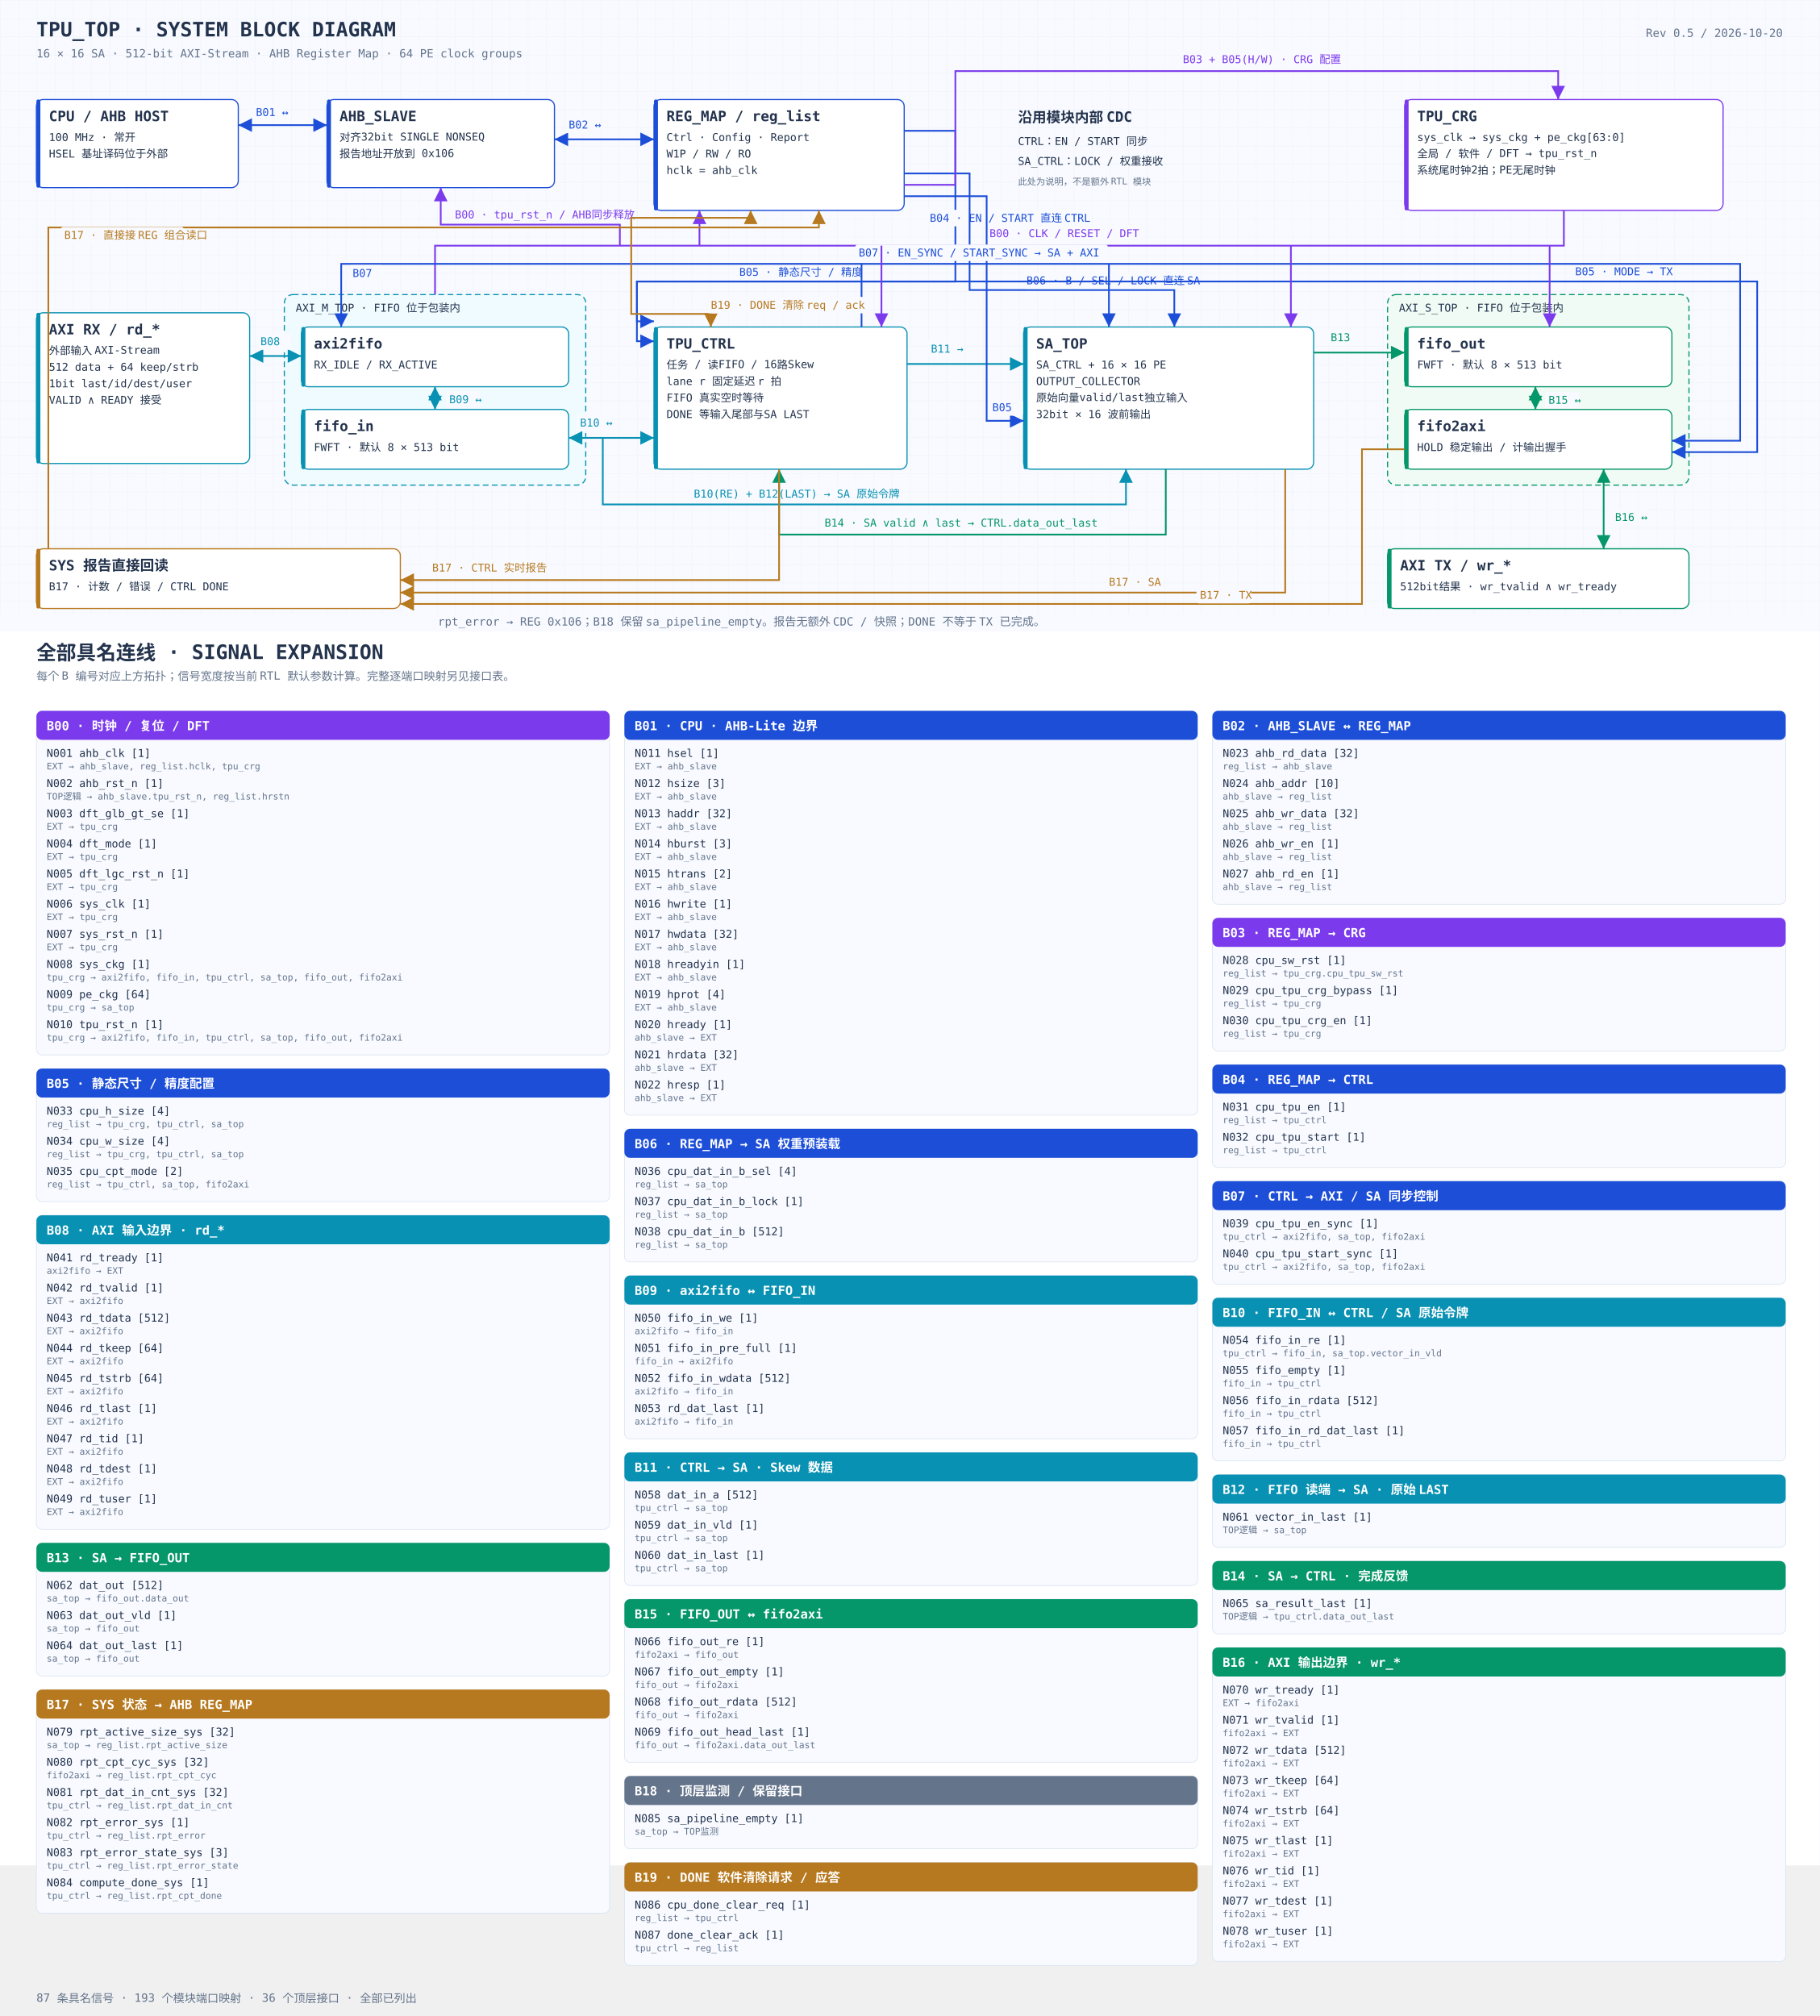
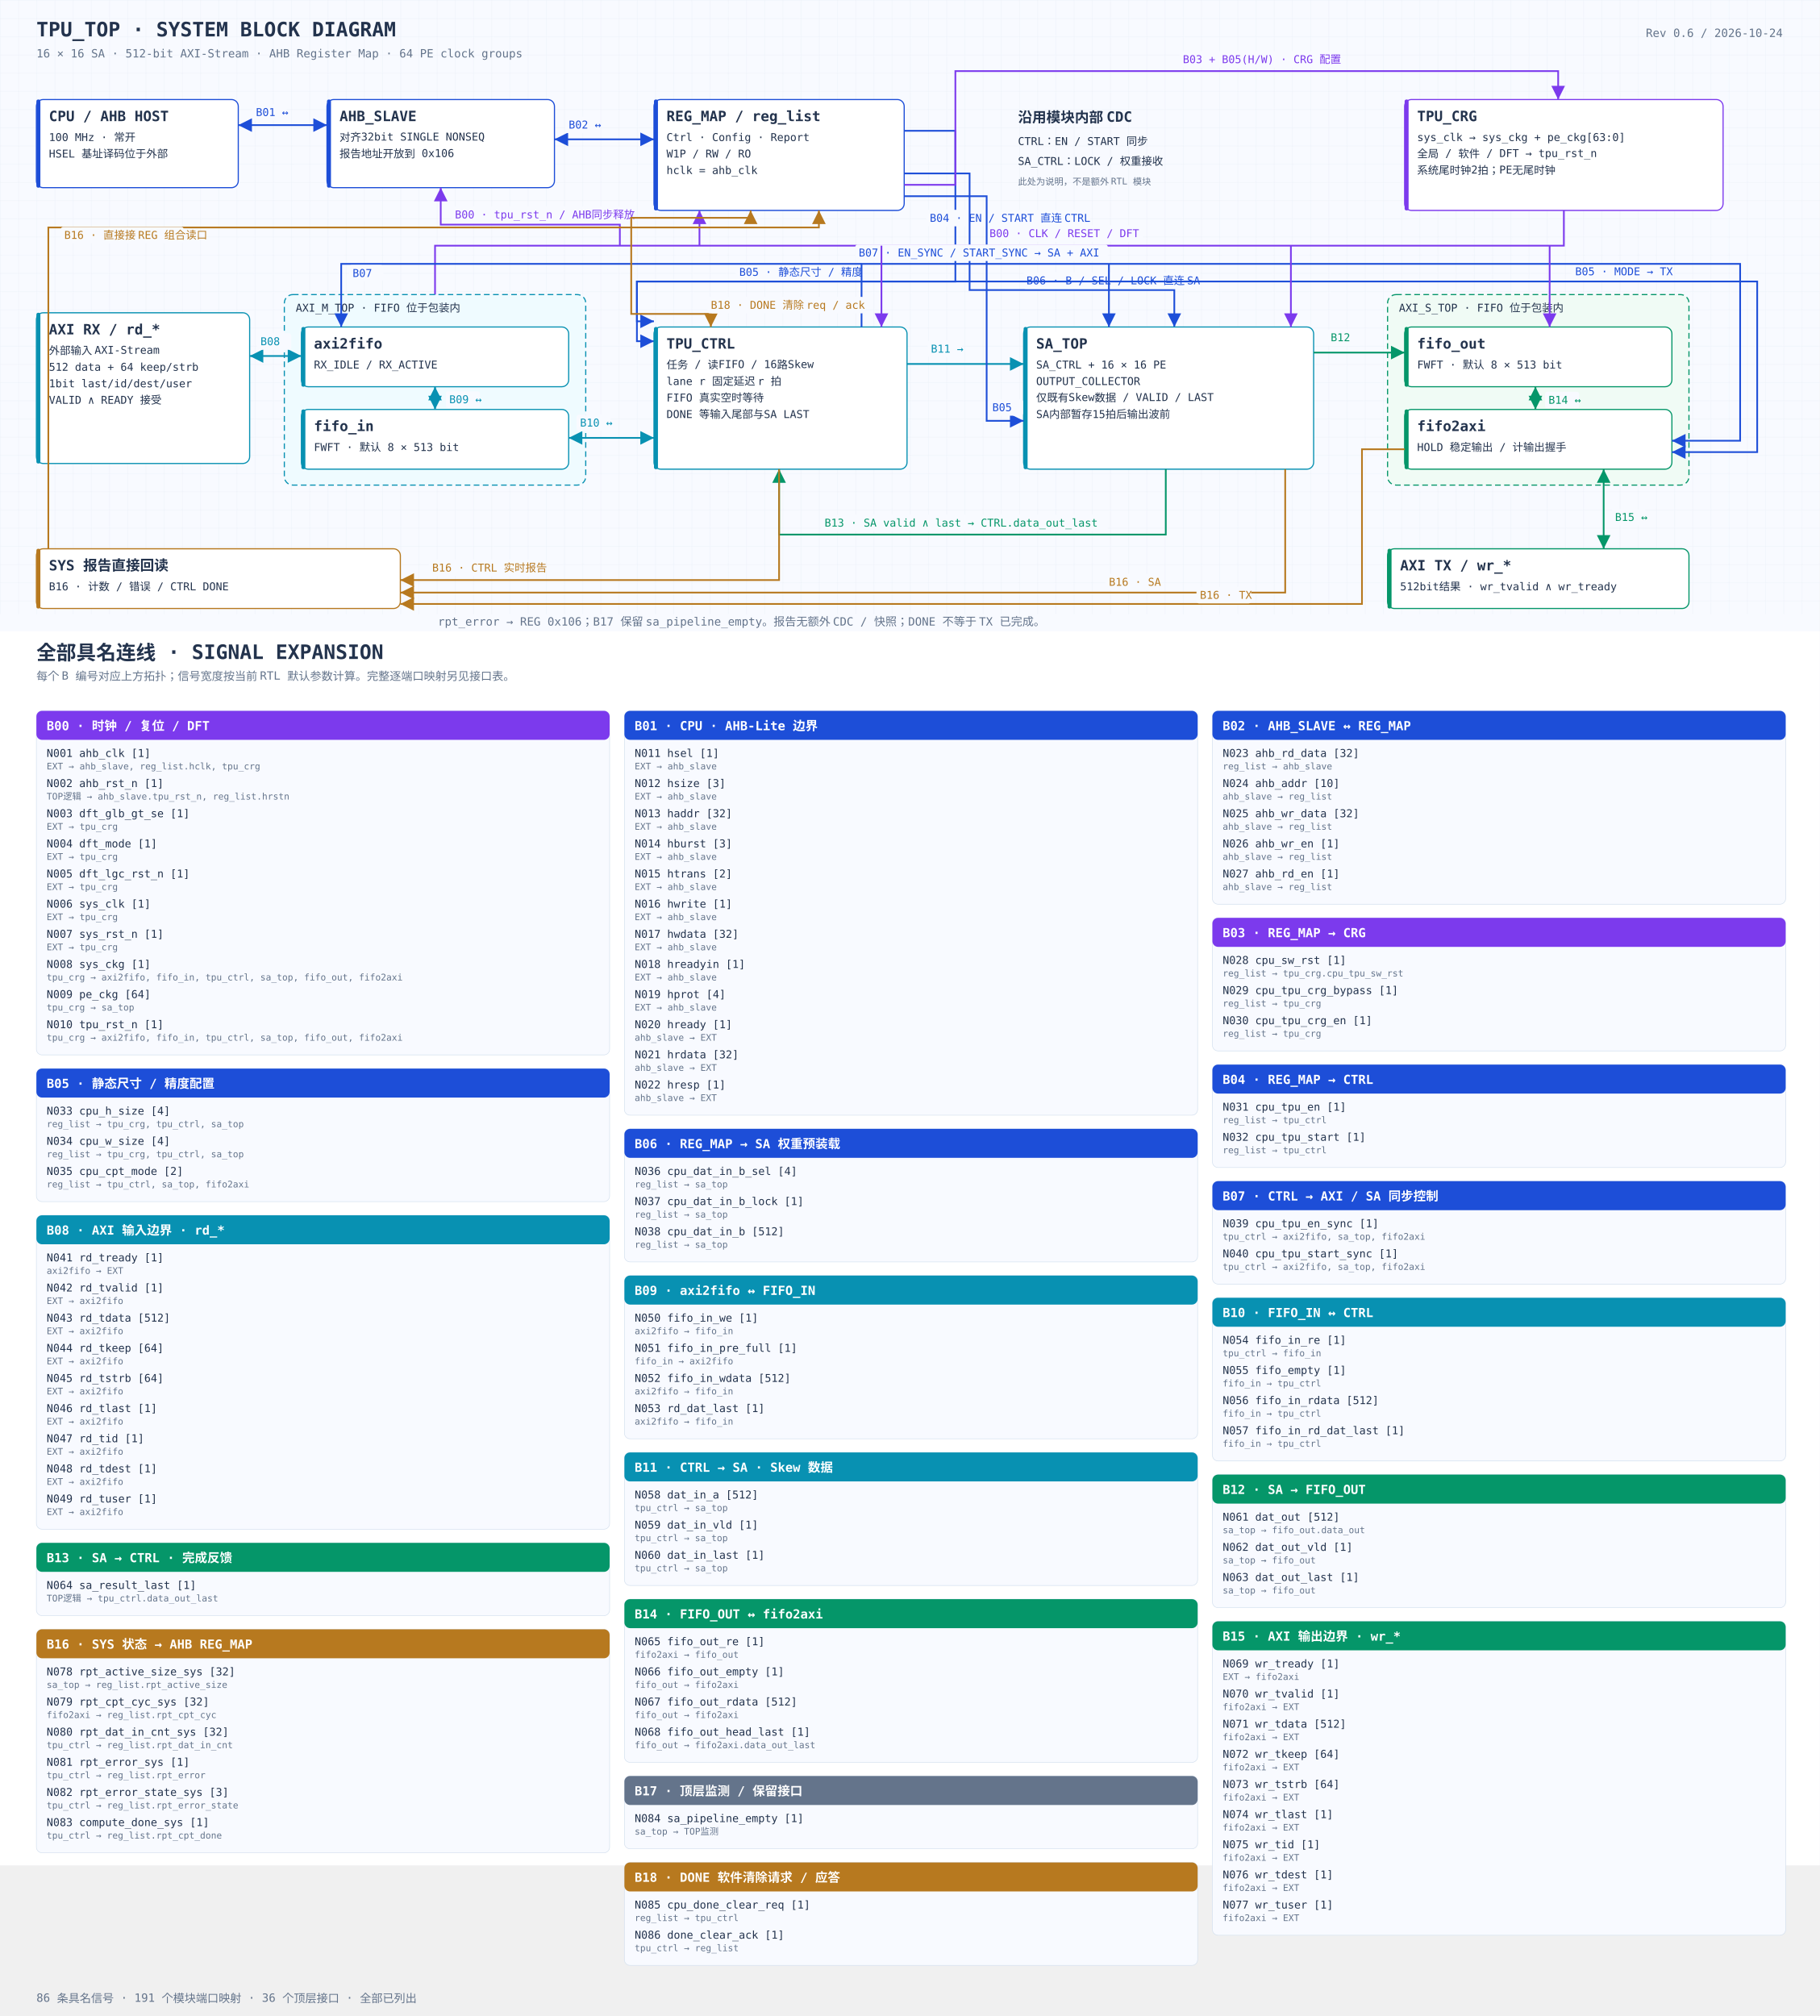
<svg xmlns="http://www.w3.org/2000/svg" width="3200" height="3545" viewBox="0 0 3200 3545" role="img" aria-labelledby="title desc">
  <defs>
    <marker id="arr" markerWidth="10" markerHeight="10" refX="8" refY="4" orient="auto-start-reverse">
      <path d="M0,0 L8,4 L0,8" fill="context-stroke" />
    </marker>
    <pattern id="grid" width="32" height="32" patternUnits="userSpaceOnUse">
      <path d="M32 0H0V32" fill="none" stroke="#e9eef6" stroke-width="1" />
    </pattern>
  </defs>
  <style>text{font-family:Consolas,"Microsoft YaHei",monospace;fill:#23334d}.title{font-size:35px;font-weight:700}.sub{font-size:20px;fill:#64748b}.block-title{font-size:25px;font-weight:700}.detail{font-size:19px}.route-title{font-size:22px;font-weight:700}.sig{font-size:19px}.tiny{font-size:16px;fill:#64748b}.wire{fill:none;stroke-width:3;marker-end:url(#arr)}.box{fill:white;stroke:#b8c9df;stroke-width:2}.block{cursor:pointer}.block:hover rect{stroke:#1d4ed8;stroke-width:4}.dashed{stroke-dasharray:9 7}</style>
  <rect width="3200" height="3280" fill="#f8faff" />
  <rect width="3200" height="1080" fill="url(#grid)" />
  <text x="64" y="64" class="title">TPU_TOP · SYSTEM BLOCK DIAGRAM</text>
  <text x="64" y="101" class="sub">16 × 16 SA · 512-bit AXI-Stream · AHB Register Map · 64 PE clock groups</text>
-   <text x="3135" y="65" text-anchor="end" class="sub">Rev 0.5 / 2026-10-20</text>
+   <text x="3135" y="65" text-anchor="end" class="sub">Rev 0.6 / 2026-10-24</text>
  <g class="block" data-module="external">
    <rect x="64" y="175" width="355" height="155" rx="12" class="box " style="stroke:#1d4ed8" />
    <rect x="64" y="175" width="7" height="155" rx="3" fill="#1d4ed8" />
    <text x="86" y="213" class="block-title">CPU / AHB HOST</text>
    <text x="86" y="248" class="detail">100 MHz · 常开</text>
    <text x="86" y="277" class="detail">HSEL 基址译码位于外部</text>
  </g>
  <g class="block" data-module="ahb_slave">
    <rect x="575" y="175" width="400" height="155" rx="12" class="box " style="stroke:#1d4ed8" />
    <rect x="575" y="175" width="7" height="155" rx="3" fill="#1d4ed8" />
    <text x="597" y="213" class="block-title">AHB_SLAVE</text>
    <text x="597" y="248" class="detail">对齐32bit SINGLE NONSEQ</text>
    <text x="597" y="277" class="detail">报告地址开放到 0x106</text>
  </g>
  <g class="block" data-module="reg_list">
    <rect x="1150" y="175" width="440" height="195" rx="12" class="box " style="stroke:#1d4ed8" />
    <rect x="1150" y="175" width="7" height="195" rx="3" fill="#1d4ed8" />
    <text x="1172" y="213" class="block-title">REG_MAP / reg_list</text>
    <text x="1172" y="248" class="detail">Ctrl · Config · Report</text>
    <text x="1172" y="277" class="detail">W1P / RW / RO</text>
    <text x="1172" y="306" class="detail">hclk = ahb_clk</text>
  </g>
  <text x="1790" y="215" class="block-title">沿用模块内部 CDC</text>
  <text x="1790" y="255" class="detail">CTRL：EN / START 同步</text>
  <text x="1790" y="290" class="detail">SA_CTRL：LOCK / 权重接收</text>
  <text x="1790" y="325" class="tiny">此处为说明，不是额外 RTL 模块</text>
  <g class="block" data-module="tpu_crg">
    <rect x="2470" y="175" width="560" height="195" rx="12" class="box " style="stroke:#7c3aed" />
    <rect x="2470" y="175" width="7" height="195" rx="3" fill="#7c3aed" />
    <text x="2492" y="213" class="block-title">TPU_CRG</text>
    <text x="2492" y="248" class="detail">sys_clk → sys_ckg + pe_ckg[63:0]</text>
    <text x="2492" y="277" class="detail">全局 / 软件 / DFT → tpu_rst_n</text>
    <text x="2492" y="306" class="detail">系统尾时钟2拍；PE无尾时钟</text>
  </g>
  <path d="M419 220H575" class="wire" stroke="#1d4ed8" marker-start="url(#arr)" />
  <rect x="444" y="183" width="60" height="29" rx="4" fill="#f8faff" />
  <text x="450" y="204" class="detail" style="fill:#1d4ed8">B01 ↔</text>
  <path d="M975 245H1150" class="wire" stroke="#1d4ed8" marker-start="url(#arr)" />
  <rect x="994" y="205" width="60" height="29" rx="4" fill="#f8faff" />
  <text x="1000" y="226" class="detail" style="fill:#1d4ed8">B02 ↔</text>
  <path d="M1590 230H1680V495H1120V600H1150" class="wire" stroke="#1d4ed8" />
  <rect x="1629" y="369" width="288" height="29" rx="4" fill="#f8faff" />
  <text x="1635" y="390" class="detail" style="fill:#1d4ed8">B04 · EN / START 直连 CTRL</text>
  <path d="M1590 305H1705V510H2065V575" class="wire" stroke="#1d4ed8" />
  <rect x="1799" y="479" width="312" height="29" rx="4" fill="#f8faff" />
  <text x="1805" y="500" class="detail" style="fill:#1d4ed8">B06 · B / SEL / LOCK 直连 SA</text>
  <path d="M1590 325H1680V125H2740V175" class="wire" stroke="#7c3aed" />
  <rect x="2074" y="90" width="276" height="29" rx="4" fill="#f8faff" />
  <text x="2080" y="111" class="detail" style="fill:#7c3aed">B03 + B05(H/W) · CRG 配置</text>
  <path d="M2750 370V432H765V575" class="wire" stroke="#7c3aed" />
  <rect x="1734" y="396" width="276" height="29" rx="4" fill="#f8faff" />
  <text x="1740" y="417" class="detail" style="fill:#7c3aed">B00 · CLK / RESET / DFT</text>
  <path d="M1090 432V395H775V330" class="wire" stroke="#7c3aed" />
  <rect x="794" y="363" width="300" height="29" rx="4" fill="#f8faff" />
  <text x="800" y="384" class="detail" style="fill:#7c3aed">B00 · tpu_rst_n / AHB同步释放</text>
  <path d="M1230 432V370" class="wire" stroke="#7c3aed" />
  <g class="block" data-module="external">
    <rect x="64" y="550" width="375" height="265" rx="12" class="box " style="stroke:#0891b2" />
    <rect x="64" y="550" width="7" height="265" rx="3" fill="#0891b2" />
    <text x="86" y="588" class="block-title">AXI RX / rd_*</text>
    <text x="86" y="623" class="detail">外部输入 AXI-Stream</text>
    <text x="86" y="652" class="detail">512 data + 64 keep/strb</text>
    <text x="86" y="681" class="detail">1bit last/id/dest/user</text>
    <text x="86" y="710" class="detail">VALID ∧ READY 接受</text>
  </g>
  <rect x="500" y="518" width="530" height="335" rx="15" fill="#effbff" stroke="#0891b2" stroke-width="2" stroke-dasharray="10 6" />
  <text x="520" y="548" class="detail">AXI_M_TOP · FIFO 位于包装内</text>
  <g class="block" data-module="axi2fifo">
    <rect x="530" y="575" width="470" height="105" rx="12" class="box " style="stroke:#0891b2" />
    <rect x="530" y="575" width="7" height="105" rx="3" fill="#0891b2" />
    <text x="552" y="613" class="block-title">axi2fifo</text>
    <text x="552" y="648" class="detail">RX_IDLE / RX_ACTIVE</text>
  </g>
  <g class="block" data-module="fifo_in">
    <rect x="530" y="720" width="470" height="105" rx="12" class="box " style="stroke:#0891b2" />
    <rect x="530" y="720" width="7" height="105" rx="3" fill="#0891b2" />
    <text x="552" y="758" class="block-title">fifo_in</text>
    <text x="552" y="793" class="detail">FWFT · 默认 8 × 513 bit</text>
  </g>
  <g class="block" data-module="tpu_ctrl">
    <rect x="1150" y="575" width="445" height="250" rx="12" class="box " style="stroke:#0891b2" />
    <rect x="1150" y="575" width="7" height="250" rx="3" fill="#0891b2" />
    <text x="1172" y="613" class="block-title">TPU_CTRL</text>
    <text x="1172" y="648" class="detail">任务 / 读FIFO / 16路Skew</text>
    <text x="1172" y="677" class="detail">lane r 固定延迟 r 拍</text>
    <text x="1172" y="706" class="detail">FIFO 真实空时等待</text>
    <text x="1172" y="735" class="detail">DONE 等输入尾部与SA LAST</text>
  </g>
  <g class="block" data-module="sa_top">
    <rect x="1800" y="575" width="510" height="250" rx="12" class="box " style="stroke:#0891b2" />
    <rect x="1800" y="575" width="7" height="250" rx="3" fill="#0891b2" />
    <text x="1822" y="613" class="block-title">SA_TOP</text>
    <text x="1822" y="648" class="detail">SA_CTRL + 16 × 16 PE</text>
    <text x="1822" y="677" class="detail">OUTPUT_COLLECTOR</text>
-     <text x="1822" y="706" class="detail">原始向量valid/last独立输入</text>
-     <text x="1822" y="735" class="detail">32bit × 16 波前输出</text>
+     <text x="1822" y="706" class="detail">仅既有Skew数据 / VALID / LAST</text>
+     <text x="1822" y="735" class="detail">SA内部暂存15拍后输出波前</text>
  </g>
  <rect x="2440" y="518" width="530" height="335" rx="15" fill="#f0fbf5" stroke="#059669" stroke-width="2" stroke-dasharray="10 6" />
  <text x="2460" y="548" class="detail">AXI_S_TOP · FIFO 位于包装内</text>
  <g class="block" data-module="fifo_out">
    <rect x="2470" y="575" width="470" height="105" rx="12" class="box " style="stroke:#059669" />
    <rect x="2470" y="575" width="7" height="105" rx="3" fill="#059669" />
    <text x="2492" y="613" class="block-title">fifo_out</text>
    <text x="2492" y="648" class="detail">FWFT · 默认 8 × 513 bit</text>
  </g>
  <g class="block" data-module="fifo2axi">
    <rect x="2470" y="720" width="470" height="105" rx="12" class="box " style="stroke:#059669" />
    <rect x="2470" y="720" width="7" height="105" rx="3" fill="#059669" />
    <text x="2492" y="758" class="block-title">fifo2axi</text>
    <text x="2492" y="793" class="detail">HOLD 稳定输出 / 计输出握手</text>
  </g>
  <path d="M439 626H530" class="wire" stroke="#0891b2" marker-start="url(#arr)" />
  <rect x="452" y="586" width="60" height="29" rx="4" fill="#f8faff" />
  <text x="458" y="607" class="detail" style="fill:#0891b2">B08</text>
  <path d="M765 680V720" class="wire" stroke="#0891b2" marker-start="url(#arr)" />
  <rect x="784" y="688" width="60" height="29" rx="4" fill="#f8faff" />
  <text x="790" y="709" class="detail" style="fill:#0891b2">B09 ↔</text>
  <path d="M1000 770H1150" class="wire" stroke="#0891b2" marker-start="url(#arr)" />
  <rect x="1014" y="729" width="60" height="29" rx="4" fill="#f8faff" />
  <text x="1020" y="750" class="detail" style="fill:#0891b2">B10 ↔</text>
  <path d="M1595 640H1800" class="wire" stroke="#0891b2" />
  <rect x="1631" y="599" width="60" height="29" rx="4" fill="#f8faff" />
  <text x="1637" y="620" class="detail" style="fill:#0891b2">B11 →</text>
-   <path d="M1060 770V887H1980V825" class="wire" stroke="#0891b2" />
-   <rect x="1214" y="854" width="348" height="29" rx="4" fill="#f8faff" />
-   <text x="1220" y="875" class="detail" style="fill:#0891b2">B10(RE) + B12(LAST) → SA 原始令牌</text>
  <path d="M2310 620H2470" class="wire" stroke="#059669" />
  <rect x="2334" y="579" width="60" height="29" rx="4" fill="#f8faff" />
-   <text x="2340" y="600" class="detail" style="fill:#059669">B13</text>
+   <text x="2340" y="600" class="detail" style="fill:#059669">B12</text>
  <path d="M2050 825V940H1370V825" class="wire" stroke="#059669" />
  <rect x="1444" y="905" width="504" height="29" rx="4" fill="#f8faff" />
-   <text x="1450" y="926" class="detail" style="fill:#059669">B14 · SA valid ∧ last → CTRL.data_out_last</text>
+   <text x="1450" y="926" class="detail" style="fill:#059669">B13 · SA valid ∧ last → CTRL.data_out_last</text>
  <path d="M2700 680V720" class="wire" stroke="#059669" marker-start="url(#arr)" />
  <rect x="2717" y="689" width="60" height="29" rx="4" fill="#f8faff" />
-   <text x="2723" y="710" class="detail" style="fill:#059669">B15 ↔</text>
+   <text x="2723" y="710" class="detail" style="fill:#059669">B14 ↔</text>
  <g class="block" data-module="external">
    <rect x="2440" y="965" width="530" height="105" rx="12" class="box " style="stroke:#059669" />
    <rect x="2440" y="965" width="7" height="105" rx="3" fill="#059669" />
    <text x="2462" y="1003" class="block-title">AXI TX / wr_*</text>
    <text x="2462" y="1038" class="detail">512bit结果 · wr_tvalid ∧ wr_tready</text>
  </g>
  <path d="M2820 825V965" class="wire" stroke="#059669" marker-start="url(#arr)" />
  <rect x="2834" y="895" width="60" height="29" rx="4" fill="#f8faff" />
-   <text x="2840" y="916" class="detail" style="fill:#059669">B16 ↔</text>
+   <text x="2840" y="916" class="detail" style="fill:#059669">B15 ↔</text>
  <path d="M1590 345H1735V495H1120V565H1150" class="wire" stroke="#1d4ed8" />
  <rect x="1294" y="464" width="180" height="29" rx="4" fill="#f8faff" />
  <text x="1300" y="485" class="detail" style="fill:#1d4ed8">B05 · 静态尺寸 / 精度</text>
  <path d="M1735 495V740H1800" class="wire" stroke="#1d4ed8" />
  <rect x="1739" y="702" width="60" height="29" rx="4" fill="#f8faff" />
  <text x="1745" y="723" class="detail" style="fill:#1d4ed8">B05</text>
  <path d="M1735 495H3090V795H2940" class="wire" stroke="#1d4ed8" />
  <rect x="2764" y="463" width="180" height="29" rx="4" fill="#f8faff" />
  <text x="2770" y="484" class="detail" style="fill:#1d4ed8">B05 · MODE → TX</text>
  <path d="M1515 575V464H3060V775H2940" class="wire" stroke="#1d4ed8" />
  <rect x="1504" y="430" width="444" height="29" rx="4" fill="#f8faff" />
  <text x="1510" y="451" class="detail" style="fill:#1d4ed8">B07 · EN_SYNC / START_SYNC → SA + AXI</text>
  <path d="M1515 464H600V575" class="wire" stroke="#1d4ed8" />
  <rect x="614" y="466" width="60" height="29" rx="4" fill="#f8faff" />
  <text x="620" y="487" class="detail" style="fill:#1d4ed8">B07</text>
  <path d="M1950 464V575" class="wire" stroke="#1d4ed8" />
  <path d="M1550 432V575" class="wire" stroke="#7c3aed" />
  <path d="M2270 432V575" class="wire" stroke="#7c3aed" />
  <path d="M2725 432V575" class="wire" stroke="#7c3aed" />
  <g class="block" data-module="status">
    <rect x="64" y="965" width="640" height="105" rx="12" class="box " style="stroke:#b7791f" />
    <rect x="64" y="965" width="7" height="105" rx="3" fill="#b7791f" />
    <text x="86" y="1003" class="block-title">SYS 报告直接回读</text>
-     <text x="86" y="1038" class="detail">B17 · 计数 / 错误 / CTRL DONE</text>
+     <text x="86" y="1038" class="detail">B16 · 计数 / 错误 / CTRL DONE</text>
  </g>
  <path d="M1370 825V1020H704" class="wire" stroke="#b7791f" />
  <rect x="754" y="984" width="180" height="29" rx="4" fill="#f8faff" />
-   <text x="760" y="1005" class="detail" style="fill:#b7791f">B17 · CTRL 实时报告</text>
+   <text x="760" y="1005" class="detail" style="fill:#b7791f">B16 · CTRL 实时报告</text>
  <path d="M2260 825V1042H704" class="wire" stroke="#b7791f" />
  <rect x="1944" y="1009" width="96" height="29" rx="4" fill="#f8faff" />
-   <text x="1950" y="1030" class="detail" style="fill:#b7791f">B17 · SA</text>
+   <text x="1950" y="1030" class="detail" style="fill:#b7791f">B16 · SA</text>
  <path d="M2470 790H2395V1062H704" class="wire" stroke="#b7791f" />
  <rect x="2104" y="1032" width="96" height="29" rx="4" fill="#f8faff" />
-   <text x="2110" y="1053" class="detail" style="fill:#b7791f">B17 · TX</text>
+   <text x="2110" y="1053" class="detail" style="fill:#b7791f">B16 · TX</text>
  <path d="M85 965V400H1440V370" class="wire" stroke="#b7791f" />
  <rect x="107" y="399" width="216" height="29" rx="4" fill="#f8faff" />
-   <text x="113" y="420" class="detail" style="fill:#b7791f">B17 · 直接接 REG 组合读口</text>
+   <text x="113" y="420" class="detail" style="fill:#b7791f">B16 · 直接接 REG 组合读口</text>
  <path d="M1320 370V383H1110V552H1250V575" class="wire" stroke="#b7791f" marker-start="url(#arr)" />
  <rect x="1244" y="522" width="276" height="29" rx="4" fill="#f8faff" />
-   <text x="1250" y="543" class="detail" style="fill:#b7791f">B19 · DONE 清除 req / ack</text>
-   <text x="770" y="1100" class="sub">rpt_error → REG 0x106；B18 保留 sa_pipeline_empty。报告无额外 CDC / 快照；DONE 不等于 TX 已完成。</text>
+   <text x="1250" y="543" class="detail" style="fill:#b7791f">B18 · DONE 清除 req / ack</text>
+   <text x="770" y="1100" class="sub">rpt_error → REG 0x106；B17 保留 sa_pipeline_empty。报告无额外 CDC / 快照；DONE 不等于 TX 已完成。</text>
  <rect x="0" y="1110" width="3200" height="2170" fill="white" />
  <text x="64" y="1160" class="title">全部具名连线 · SIGNAL EXPANSION</text>
  <text x="64" y="1196" class="sub">每个 B 编号对应上方拓扑；信号宽度按当前 RTL 默认参数计算。完整逐端口映射另见接口表。</text>
  <g data-netgroup="system">
    <rect x="64" y="1250" width="1008" height="605" rx="10" fill="#f8faff" stroke="#d4e0ee" />
    <rect x="64" y="1250" width="1008" height="51" rx="10" fill="#7c3aed" />
    <text x="82" y="1284" class="route-title" style="fill:white">B00 · 时钟 / 复位 / DFT</text>
    <text x="82" y="1331" class="sig" data-net="ahb_clk">N001  ahb_clk [1]</text>
    <text x="82" y="1353" class="tiny">EXT → ahb_slave, reg_list.hclk, tpu_crg</text>
    <text x="82" y="1384" class="sig" data-net="ahb_rst_n">N002  ahb_rst_n [1]</text>
    <text x="82" y="1406" class="tiny">TOP逻辑 → ahb_slave.tpu_rst_n, reg_list.hrstn</text>
    <text x="82" y="1437" class="sig" data-net="dft_glb_gt_se">N003  dft_glb_gt_se [1]</text>
    <text x="82" y="1459" class="tiny">EXT → tpu_crg</text>
    <text x="82" y="1490" class="sig" data-net="dft_mode">N004  dft_mode [1]</text>
    <text x="82" y="1512" class="tiny">EXT → tpu_crg</text>
    <text x="82" y="1543" class="sig" data-net="dft_lgc_rst_n">N005  dft_lgc_rst_n [1]</text>
    <text x="82" y="1565" class="tiny">EXT → tpu_crg</text>
    <text x="82" y="1596" class="sig" data-net="sys_clk">N006  sys_clk [1]</text>
    <text x="82" y="1618" class="tiny">EXT → tpu_crg</text>
    <text x="82" y="1649" class="sig" data-net="sys_rst_n">N007  sys_rst_n [1]</text>
    <text x="82" y="1671" class="tiny">EXT → tpu_crg</text>
    <text x="82" y="1702" class="sig" data-net="sys_ckg">N008  sys_ckg [1]</text>
    <text x="82" y="1724" class="tiny">tpu_crg → axi2fifo, fifo_in, tpu_ctrl, sa_top, fifo_out, fifo2axi</text>
    <text x="82" y="1755" class="sig" data-net="pe_ckg">N009  pe_ckg [64]</text>
    <text x="82" y="1777" class="tiny">tpu_crg → sa_top</text>
    <text x="82" y="1808" class="sig" data-net="tpu_rst_n">N010  tpu_rst_n [1]</text>
    <text x="82" y="1830" class="tiny">tpu_crg → axi2fifo, fifo_in, tpu_ctrl, sa_top, fifo_out, fifo2axi</text>
  </g>
  <g data-netgroup="staticcfg">
    <rect x="64" y="1879" width="1008" height="234" rx="10" fill="#f8faff" stroke="#d4e0ee" />
    <rect x="64" y="1879" width="1008" height="51" rx="10" fill="#1d4ed8" />
    <text x="82" y="1913" class="route-title" style="fill:white">B05 · 静态尺寸 / 精度配置</text>
    <text x="82" y="1960" class="sig" data-net="cpu_h_size">N033  cpu_h_size [4]</text>
    <text x="82" y="1982" class="tiny">reg_list → tpu_crg, tpu_ctrl, sa_top</text>
    <text x="82" y="2013" class="sig" data-net="cpu_w_size">N034  cpu_w_size [4]</text>
    <text x="82" y="2035" class="tiny">reg_list → tpu_crg, tpu_ctrl, sa_top</text>
    <text x="82" y="2066" class="sig" data-net="cpu_cpt_mode">N035  cpu_cpt_mode [2]</text>
    <text x="82" y="2088" class="tiny">reg_list → tpu_ctrl, sa_top, fifo2axi</text>
  </g>
  <g data-netgroup="rx">
    <rect x="64" y="2137" width="1008" height="552" rx="10" fill="#f8faff" stroke="#d4e0ee" />
    <rect x="64" y="2137" width="1008" height="51" rx="10" fill="#0891b2" />
    <text x="82" y="2171" class="route-title" style="fill:white">B08 · AXI 输入边界 · rd_*</text>
    <text x="82" y="2218" class="sig" data-net="rd_tready">N041  rd_tready [1]</text>
    <text x="82" y="2240" class="tiny">axi2fifo → EXT</text>
    <text x="82" y="2271" class="sig" data-net="rd_tvalid">N042  rd_tvalid [1]</text>
    <text x="82" y="2293" class="tiny">EXT → axi2fifo</text>
    <text x="82" y="2324" class="sig" data-net="rd_tdata">N043  rd_tdata [512]</text>
    <text x="82" y="2346" class="tiny">EXT → axi2fifo</text>
    <text x="82" y="2377" class="sig" data-net="rd_tkeep">N044  rd_tkeep [64]</text>
    <text x="82" y="2399" class="tiny">EXT → axi2fifo</text>
    <text x="82" y="2430" class="sig" data-net="rd_tstrb">N045  rd_tstrb [64]</text>
    <text x="82" y="2452" class="tiny">EXT → axi2fifo</text>
    <text x="82" y="2483" class="sig" data-net="rd_tlast">N046  rd_tlast [1]</text>
    <text x="82" y="2505" class="tiny">EXT → axi2fifo</text>
    <text x="82" y="2536" class="sig" data-net="rd_tid">N047  rd_tid [1]</text>
    <text x="82" y="2558" class="tiny">EXT → axi2fifo</text>
    <text x="82" y="2589" class="sig" data-net="rd_tdest">N048  rd_tdest [1]</text>
    <text x="82" y="2611" class="tiny">EXT → axi2fifo</text>
    <text x="82" y="2642" class="sig" data-net="rd_tuser">N049  rd_tuser [1]</text>
    <text x="82" y="2664" class="tiny">EXT → axi2fifo</text>
  </g>
-   <g data-netgroup="result">
-     <rect x="64" y="2713" width="1008" height="234" rx="10" fill="#f8faff" stroke="#d4e0ee" />
+   <g data-netgroup="lastfeedback">
+     <rect x="64" y="2713" width="1008" height="128" rx="10" fill="#f8faff" stroke="#d4e0ee" />
    <rect x="64" y="2713" width="1008" height="51" rx="10" fill="#059669" />
-     <text x="82" y="2747" class="route-title" style="fill:white">B13 · SA → FIFO_OUT</text>
-     <text x="82" y="2794" class="sig" data-net="dat_out">N062  dat_out [512]</text>
-     <text x="82" y="2816" class="tiny">sa_top → fifo_out.data_out</text>
-     <text x="82" y="2847" class="sig" data-net="dat_out_vld">N063  dat_out_vld [1]</text>
-     <text x="82" y="2869" class="tiny">sa_top → fifo_out</text>
-     <text x="82" y="2900" class="sig" data-net="dat_out_last">N064  dat_out_last [1]</text>
-     <text x="82" y="2922" class="tiny">sa_top → fifo_out</text>
+     <text x="82" y="2747" class="route-title" style="fill:white">B13 · SA → CTRL · 完成反馈</text>
+     <text x="82" y="2794" class="sig" data-net="sa_result_last">N064  sa_result_last [1]</text>
+     <text x="82" y="2816" class="tiny">TOP逻辑 → tpu_ctrl.data_out_last</text>
  </g>
  <g data-netgroup="status">
-     <rect x="64" y="2971" width="1008" height="393" rx="10" fill="#f8faff" stroke="#d4e0ee" />
-     <rect x="64" y="2971" width="1008" height="51" rx="10" fill="#b7791f" />
-     <text x="82" y="3005" class="route-title" style="fill:white">B17 · SYS 状态 → AHB REG_MAP</text>
-     <text x="82" y="3052" class="sig" data-net="rpt_active_size_sys">N079  rpt_active_size_sys [32]</text>
-     <text x="82" y="3074" class="tiny">sa_top → reg_list.rpt_active_size</text>
-     <text x="82" y="3105" class="sig" data-net="rpt_cpt_cyc_sys">N080  rpt_cpt_cyc_sys [32]</text>
-     <text x="82" y="3127" class="tiny">fifo2axi → reg_list.rpt_cpt_cyc</text>
-     <text x="82" y="3158" class="sig" data-net="rpt_dat_in_cnt_sys">N081  rpt_dat_in_cnt_sys [32]</text>
-     <text x="82" y="3180" class="tiny">tpu_ctrl → reg_list.rpt_dat_in_cnt</text>
-     <text x="82" y="3211" class="sig" data-net="rpt_error_sys">N082  rpt_error_sys [1]</text>
-     <text x="82" y="3233" class="tiny">tpu_ctrl → reg_list.rpt_error</text>
-     <text x="82" y="3264" class="sig" data-net="rpt_error_state_sys">N083  rpt_error_state_sys [3]</text>
-     <text x="82" y="3286" class="tiny">tpu_ctrl → reg_list.rpt_error_state</text>
-     <text x="82" y="3317" class="sig" data-net="compute_done_sys">N084  compute_done_sys [1]</text>
-     <text x="82" y="3339" class="tiny">tpu_ctrl → reg_list.rpt_cpt_done</text>
+     <rect x="64" y="2865" width="1008" height="393" rx="10" fill="#f8faff" stroke="#d4e0ee" />
+     <rect x="64" y="2865" width="1008" height="51" rx="10" fill="#b7791f" />
+     <text x="82" y="2899" class="route-title" style="fill:white">B16 · SYS 状态 → AHB REG_MAP</text>
+     <text x="82" y="2946" class="sig" data-net="rpt_active_size_sys">N078  rpt_active_size_sys [32]</text>
+     <text x="82" y="2968" class="tiny">sa_top → reg_list.rpt_active_size</text>
+     <text x="82" y="2999" class="sig" data-net="rpt_cpt_cyc_sys">N079  rpt_cpt_cyc_sys [32]</text>
+     <text x="82" y="3021" class="tiny">fifo2axi → reg_list.rpt_cpt_cyc</text>
+     <text x="82" y="3052" class="sig" data-net="rpt_dat_in_cnt_sys">N080  rpt_dat_in_cnt_sys [32]</text>
+     <text x="82" y="3074" class="tiny">tpu_ctrl → reg_list.rpt_dat_in_cnt</text>
+     <text x="82" y="3105" class="sig" data-net="rpt_error_sys">N081  rpt_error_sys [1]</text>
+     <text x="82" y="3127" class="tiny">tpu_ctrl → reg_list.rpt_error</text>
+     <text x="82" y="3158" class="sig" data-net="rpt_error_state_sys">N082  rpt_error_state_sys [3]</text>
+     <text x="82" y="3180" class="tiny">tpu_ctrl → reg_list.rpt_error_state</text>
+     <text x="82" y="3211" class="sig" data-net="compute_done_sys">N083  compute_done_sys [1]</text>
+     <text x="82" y="3233" class="tiny">tpu_ctrl → reg_list.rpt_cpt_done</text>
  </g>
  <g data-netgroup="ahb">
    <rect x="1098" y="1250" width="1008" height="711" rx="10" fill="#f8faff" stroke="#d4e0ee" />
    <rect x="1098" y="1250" width="1008" height="51" rx="10" fill="#1d4ed8" />
    <text x="1116" y="1284" class="route-title" style="fill:white">B01 · CPU · AHB-Lite 边界</text>
    <text x="1116" y="1331" class="sig" data-net="hsel">N011  hsel [1]</text>
    <text x="1116" y="1353" class="tiny">EXT → ahb_slave</text>
    <text x="1116" y="1384" class="sig" data-net="hsize">N012  hsize [3]</text>
    <text x="1116" y="1406" class="tiny">EXT → ahb_slave</text>
    <text x="1116" y="1437" class="sig" data-net="haddr">N013  haddr [32]</text>
    <text x="1116" y="1459" class="tiny">EXT → ahb_slave</text>
    <text x="1116" y="1490" class="sig" data-net="hburst">N014  hburst [3]</text>
    <text x="1116" y="1512" class="tiny">EXT → ahb_slave</text>
    <text x="1116" y="1543" class="sig" data-net="htrans">N015  htrans [2]</text>
    <text x="1116" y="1565" class="tiny">EXT → ahb_slave</text>
    <text x="1116" y="1596" class="sig" data-net="hwrite">N016  hwrite [1]</text>
    <text x="1116" y="1618" class="tiny">EXT → ahb_slave</text>
    <text x="1116" y="1649" class="sig" data-net="hwdata">N017  hwdata [32]</text>
    <text x="1116" y="1671" class="tiny">EXT → ahb_slave</text>
    <text x="1116" y="1702" class="sig" data-net="hreadyin">N018  hreadyin [1]</text>
    <text x="1116" y="1724" class="tiny">EXT → ahb_slave</text>
    <text x="1116" y="1755" class="sig" data-net="hprot">N019  hprot [4]</text>
    <text x="1116" y="1777" class="tiny">EXT → ahb_slave</text>
    <text x="1116" y="1808" class="sig" data-net="hready">N020  hready [1]</text>
    <text x="1116" y="1830" class="tiny">ahb_slave → EXT</text>
    <text x="1116" y="1861" class="sig" data-net="hrdata">N021  hrdata [32]</text>
    <text x="1116" y="1883" class="tiny">ahb_slave → EXT</text>
    <text x="1116" y="1914" class="sig" data-net="hresp">N022  hresp [1]</text>
    <text x="1116" y="1936" class="tiny">ahb_slave → EXT</text>
  </g>
  <g data-netgroup="weight">
    <rect x="1098" y="1985" width="1008" height="234" rx="10" fill="#f8faff" stroke="#d4e0ee" />
    <rect x="1098" y="1985" width="1008" height="51" rx="10" fill="#1d4ed8" />
    <text x="1116" y="2019" class="route-title" style="fill:white">B06 · REG_MAP → SA 权重预装载</text>
    <text x="1116" y="2066" class="sig" data-net="cpu_dat_in_b_sel">N036  cpu_dat_in_b_sel [4]</text>
    <text x="1116" y="2088" class="tiny">reg_list → sa_top</text>
    <text x="1116" y="2119" class="sig" data-net="cpu_dat_in_b_lock">N037  cpu_dat_in_b_lock [1]</text>
    <text x="1116" y="2141" class="tiny">reg_list → sa_top</text>
    <text x="1116" y="2172" class="sig" data-net="cpu_dat_in_b">N038  cpu_dat_in_b [512]</text>
    <text x="1116" y="2194" class="tiny">reg_list → sa_top</text>
  </g>
  <g data-netgroup="rxwrite">
    <rect x="1098" y="2243" width="1008" height="287" rx="10" fill="#f8faff" stroke="#d4e0ee" />
    <rect x="1098" y="2243" width="1008" height="51" rx="10" fill="#0891b2" />
    <text x="1116" y="2277" class="route-title" style="fill:white">B09 · axi2fifo ↔ FIFO_IN</text>
    <text x="1116" y="2324" class="sig" data-net="fifo_in_we">N050  fifo_in_we [1]</text>
    <text x="1116" y="2346" class="tiny">axi2fifo → fifo_in</text>
    <text x="1116" y="2377" class="sig" data-net="fifo_in_pre_full">N051  fifo_in_pre_full [1]</text>
    <text x="1116" y="2399" class="tiny">fifo_in → axi2fifo</text>
    <text x="1116" y="2430" class="sig" data-net="fifo_in_wdata">N052  fifo_in_wdata [512]</text>
    <text x="1116" y="2452" class="tiny">axi2fifo → fifo_in</text>
    <text x="1116" y="2483" class="sig" data-net="rd_dat_last">N053  rd_dat_last [1]</text>
    <text x="1116" y="2505" class="tiny">axi2fifo → fifo_in</text>
  </g>
  <g data-netgroup="skew">
    <rect x="1098" y="2554" width="1008" height="234" rx="10" fill="#f8faff" stroke="#d4e0ee" />
    <rect x="1098" y="2554" width="1008" height="51" rx="10" fill="#0891b2" />
    <text x="1116" y="2588" class="route-title" style="fill:white">B11 · CTRL → SA · Skew 数据</text>
    <text x="1116" y="2635" class="sig" data-net="dat_in_a">N058  dat_in_a [512]</text>
    <text x="1116" y="2657" class="tiny">tpu_ctrl → sa_top</text>
    <text x="1116" y="2688" class="sig" data-net="dat_in_vld">N059  dat_in_vld [1]</text>
    <text x="1116" y="2710" class="tiny">tpu_ctrl → sa_top</text>
    <text x="1116" y="2741" class="sig" data-net="dat_in_last">N060  dat_in_last [1]</text>
    <text x="1116" y="2763" class="tiny">tpu_ctrl → sa_top</text>
  </g>
  <g data-netgroup="txread">
    <rect x="1098" y="2812" width="1008" height="287" rx="10" fill="#f8faff" stroke="#d4e0ee" />
    <rect x="1098" y="2812" width="1008" height="51" rx="10" fill="#059669" />
-     <text x="1116" y="2846" class="route-title" style="fill:white">B15 · FIFO_OUT ↔ fifo2axi</text>
-     <text x="1116" y="2893" class="sig" data-net="fifo_out_re">N066  fifo_out_re [1]</text>
+     <text x="1116" y="2846" class="route-title" style="fill:white">B14 · FIFO_OUT ↔ fifo2axi</text>
+     <text x="1116" y="2893" class="sig" data-net="fifo_out_re">N065  fifo_out_re [1]</text>
    <text x="1116" y="2915" class="tiny">fifo2axi → fifo_out</text>
-     <text x="1116" y="2946" class="sig" data-net="fifo_out_empty">N067  fifo_out_empty [1]</text>
+     <text x="1116" y="2946" class="sig" data-net="fifo_out_empty">N066  fifo_out_empty [1]</text>
    <text x="1116" y="2968" class="tiny">fifo_out → fifo2axi</text>
-     <text x="1116" y="2999" class="sig" data-net="fifo_out_rdata">N068  fifo_out_rdata [512]</text>
+     <text x="1116" y="2999" class="sig" data-net="fifo_out_rdata">N067  fifo_out_rdata [512]</text>
    <text x="1116" y="3021" class="tiny">fifo_out → fifo2axi</text>
-     <text x="1116" y="3052" class="sig" data-net="fifo_out_head_last">N069  fifo_out_head_last [1]</text>
+     <text x="1116" y="3052" class="sig" data-net="fifo_out_head_last">N068  fifo_out_head_last [1]</text>
    <text x="1116" y="3074" class="tiny">fifo_out → fifo2axi.data_out_last</text>
  </g>
  <g data-netgroup="monitor">
    <rect x="1098" y="3123" width="1008" height="128" rx="10" fill="#f8faff" stroke="#d4e0ee" />
    <rect x="1098" y="3123" width="1008" height="51" rx="10" fill="#64748b" />
-     <text x="1116" y="3157" class="route-title" style="fill:white">B18 · 顶层监测 / 保留接口</text>
-     <text x="1116" y="3204" class="sig" data-net="sa_pipeline_empty">N085  sa_pipeline_empty [1]</text>
+     <text x="1116" y="3157" class="route-title" style="fill:white">B17 · 顶层监测 / 保留接口</text>
+     <text x="1116" y="3204" class="sig" data-net="sa_pipeline_empty">N084  sa_pipeline_empty [1]</text>
    <text x="1116" y="3226" class="tiny">sa_top → TOP监测</text>
  </g>
  <g data-netgroup="doneclear">
    <rect x="1098" y="3275" width="1008" height="181" rx="10" fill="#f8faff" stroke="#d4e0ee" />
    <rect x="1098" y="3275" width="1008" height="51" rx="10" fill="#b7791f" />
-     <text x="1116" y="3309" class="route-title" style="fill:white">B19 · DONE 软件清除请求 / 应答</text>
-     <text x="1116" y="3356" class="sig" data-net="cpu_done_clear_req">N086  cpu_done_clear_req [1]</text>
+     <text x="1116" y="3309" class="route-title" style="fill:white">B18 · DONE 软件清除请求 / 应答</text>
+     <text x="1116" y="3356" class="sig" data-net="cpu_done_clear_req">N085  cpu_done_clear_req [1]</text>
    <text x="1116" y="3378" class="tiny">reg_list → tpu_ctrl</text>
-     <text x="1116" y="3409" class="sig" data-net="done_clear_ack">N087  done_clear_ack [1]</text>
+     <text x="1116" y="3409" class="sig" data-net="done_clear_ack">N086  done_clear_ack [1]</text>
    <text x="1116" y="3431" class="tiny">tpu_ctrl → reg_list</text>
  </g>
  <g data-netgroup="regbus">
    <rect x="2132" y="1250" width="1008" height="340" rx="10" fill="#f8faff" stroke="#d4e0ee" />
    <rect x="2132" y="1250" width="1008" height="51" rx="10" fill="#1d4ed8" />
    <text x="2150" y="1284" class="route-title" style="fill:white">B02 · AHB_SLAVE ↔ REG_MAP</text>
    <text x="2150" y="1331" class="sig" data-net="ahb_rd_data">N023  ahb_rd_data [32]</text>
    <text x="2150" y="1353" class="tiny">reg_list → ahb_slave</text>
    <text x="2150" y="1384" class="sig" data-net="ahb_addr">N024  ahb_addr [10]</text>
    <text x="2150" y="1406" class="tiny">ahb_slave → reg_list</text>
    <text x="2150" y="1437" class="sig" data-net="ahb_wr_data">N025  ahb_wr_data [32]</text>
    <text x="2150" y="1459" class="tiny">ahb_slave → reg_list</text>
    <text x="2150" y="1490" class="sig" data-net="ahb_wr_en">N026  ahb_wr_en [1]</text>
    <text x="2150" y="1512" class="tiny">ahb_slave → reg_list</text>
    <text x="2150" y="1543" class="sig" data-net="ahb_rd_en">N027  ahb_rd_en [1]</text>
    <text x="2150" y="1565" class="tiny">ahb_slave → reg_list</text>
  </g>
  <g data-netgroup="crgcfg">
    <rect x="2132" y="1614" width="1008" height="234" rx="10" fill="#f8faff" stroke="#d4e0ee" />
    <rect x="2132" y="1614" width="1008" height="51" rx="10" fill="#7c3aed" />
    <text x="2150" y="1648" class="route-title" style="fill:white">B03 · REG_MAP → CRG</text>
    <text x="2150" y="1695" class="sig" data-net="cpu_sw_rst">N028  cpu_sw_rst [1]</text>
    <text x="2150" y="1717" class="tiny">reg_list → tpu_crg.cpu_tpu_sw_rst</text>
    <text x="2150" y="1748" class="sig" data-net="cpu_tpu_crg_bypass">N029  cpu_tpu_crg_bypass [1]</text>
    <text x="2150" y="1770" class="tiny">reg_list → tpu_crg</text>
    <text x="2150" y="1801" class="sig" data-net="cpu_tpu_crg_en">N030  cpu_tpu_crg_en [1]</text>
    <text x="2150" y="1823" class="tiny">reg_list → tpu_crg</text>
  </g>
  <g data-netgroup="taskcfg">
    <rect x="2132" y="1872" width="1008" height="181" rx="10" fill="#f8faff" stroke="#d4e0ee" />
    <rect x="2132" y="1872" width="1008" height="51" rx="10" fill="#1d4ed8" />
    <text x="2150" y="1906" class="route-title" style="fill:white">B04 · REG_MAP → CTRL</text>
    <text x="2150" y="1953" class="sig" data-net="cpu_tpu_en">N031  cpu_tpu_en [1]</text>
    <text x="2150" y="1975" class="tiny">reg_list → tpu_ctrl</text>
    <text x="2150" y="2006" class="sig" data-net="cpu_tpu_start">N032  cpu_tpu_start [1]</text>
    <text x="2150" y="2028" class="tiny">reg_list → tpu_ctrl</text>
  </g>
  <g data-netgroup="sync">
    <rect x="2132" y="2077" width="1008" height="181" rx="10" fill="#f8faff" stroke="#d4e0ee" />
    <rect x="2132" y="2077" width="1008" height="51" rx="10" fill="#1d4ed8" />
    <text x="2150" y="2111" class="route-title" style="fill:white">B07 · CTRL → AXI / SA 同步控制</text>
    <text x="2150" y="2158" class="sig" data-net="cpu_tpu_en_sync">N039  cpu_tpu_en_sync [1]</text>
    <text x="2150" y="2180" class="tiny">tpu_ctrl → axi2fifo, sa_top, fifo2axi</text>
    <text x="2150" y="2211" class="sig" data-net="cpu_tpu_start_sync">N040  cpu_tpu_start_sync [1]</text>
    <text x="2150" y="2233" class="tiny">tpu_ctrl → axi2fifo, sa_top, fifo2axi</text>
  </g>
  <g data-netgroup="rxread">
    <rect x="2132" y="2282" width="1008" height="287" rx="10" fill="#f8faff" stroke="#d4e0ee" />
    <rect x="2132" y="2282" width="1008" height="51" rx="10" fill="#0891b2" />
-     <text x="2150" y="2316" class="route-title" style="fill:white">B10 · FIFO_IN ↔ CTRL / SA 原始令牌</text>
+     <text x="2150" y="2316" class="route-title" style="fill:white">B10 · FIFO_IN ↔ CTRL</text>
    <text x="2150" y="2363" class="sig" data-net="fifo_in_re">N054  fifo_in_re [1]</text>
-     <text x="2150" y="2385" class="tiny">tpu_ctrl → fifo_in, sa_top.vector_in_vld</text>
+     <text x="2150" y="2385" class="tiny">tpu_ctrl → fifo_in</text>
    <text x="2150" y="2416" class="sig" data-net="fifo_empty">N055  fifo_empty [1]</text>
    <text x="2150" y="2438" class="tiny">fifo_in → tpu_ctrl</text>
    <text x="2150" y="2469" class="sig" data-net="fifo_in_rdata">N056  fifo_in_rdata [512]</text>
    <text x="2150" y="2491" class="tiny">fifo_in → tpu_ctrl</text>
    <text x="2150" y="2522" class="sig" data-net="fifo_in_rd_dat_last">N057  fifo_in_rd_dat_last [1]</text>
    <text x="2150" y="2544" class="tiny">fifo_in → tpu_ctrl</text>
  </g>
-   <g data-netgroup="vector">
-     <rect x="2132" y="2593" width="1008" height="128" rx="10" fill="#f8faff" stroke="#d4e0ee" />
-     <rect x="2132" y="2593" width="1008" height="51" rx="10" fill="#0891b2" />
-     <text x="2150" y="2627" class="route-title" style="fill:white">B12 · FIFO 读端 → SA · 原始 LAST</text>
-     <text x="2150" y="2674" class="sig" data-net="vector_in_last">N061  vector_in_last [1]</text>
-     <text x="2150" y="2696" class="tiny">TOP逻辑 → sa_top</text>
-   </g>
-   <g data-netgroup="lastfeedback">
-     <rect x="2132" y="2745" width="1008" height="128" rx="10" fill="#f8faff" stroke="#d4e0ee" />
-     <rect x="2132" y="2745" width="1008" height="51" rx="10" fill="#059669" />
-     <text x="2150" y="2779" class="route-title" style="fill:white">B14 · SA → CTRL · 完成反馈</text>
-     <text x="2150" y="2826" class="sig" data-net="sa_result_last">N065  sa_result_last [1]</text>
-     <text x="2150" y="2848" class="tiny">TOP逻辑 → tpu_ctrl.data_out_last</text>
+   <g data-netgroup="result">
+     <rect x="2132" y="2593" width="1008" height="234" rx="10" fill="#f8faff" stroke="#d4e0ee" />
+     <rect x="2132" y="2593" width="1008" height="51" rx="10" fill="#059669" />
+     <text x="2150" y="2627" class="route-title" style="fill:white">B12 · SA → FIFO_OUT</text>
+     <text x="2150" y="2674" class="sig" data-net="dat_out">N061  dat_out [512]</text>
+     <text x="2150" y="2696" class="tiny">sa_top → fifo_out.data_out</text>
+     <text x="2150" y="2727" class="sig" data-net="dat_out_vld">N062  dat_out_vld [1]</text>
+     <text x="2150" y="2749" class="tiny">sa_top → fifo_out</text>
+     <text x="2150" y="2780" class="sig" data-net="dat_out_last">N063  dat_out_last [1]</text>
+     <text x="2150" y="2802" class="tiny">sa_top → fifo_out</text>
  </g>
  <g data-netgroup="tx">
-     <rect x="2132" y="2897" width="1008" height="552" rx="10" fill="#f8faff" stroke="#d4e0ee" />
-     <rect x="2132" y="2897" width="1008" height="51" rx="10" fill="#059669" />
-     <text x="2150" y="2931" class="route-title" style="fill:white">B16 · AXI 输出边界 · wr_*</text>
-     <text x="2150" y="2978" class="sig" data-net="wr_tready">N070  wr_tready [1]</text>
-     <text x="2150" y="3000" class="tiny">EXT → fifo2axi</text>
-     <text x="2150" y="3031" class="sig" data-net="wr_tvalid">N071  wr_tvalid [1]</text>
-     <text x="2150" y="3053" class="tiny">fifo2axi → EXT</text>
-     <text x="2150" y="3084" class="sig" data-net="wr_tdata">N072  wr_tdata [512]</text>
-     <text x="2150" y="3106" class="tiny">fifo2axi → EXT</text>
-     <text x="2150" y="3137" class="sig" data-net="wr_tkeep">N073  wr_tkeep [64]</text>
-     <text x="2150" y="3159" class="tiny">fifo2axi → EXT</text>
-     <text x="2150" y="3190" class="sig" data-net="wr_tstrb">N074  wr_tstrb [64]</text>
-     <text x="2150" y="3212" class="tiny">fifo2axi → EXT</text>
-     <text x="2150" y="3243" class="sig" data-net="wr_tlast">N075  wr_tlast [1]</text>
-     <text x="2150" y="3265" class="tiny">fifo2axi → EXT</text>
-     <text x="2150" y="3296" class="sig" data-net="wr_tid">N076  wr_tid [1]</text>
-     <text x="2150" y="3318" class="tiny">fifo2axi → EXT</text>
-     <text x="2150" y="3349" class="sig" data-net="wr_tdest">N077  wr_tdest [1]</text>
-     <text x="2150" y="3371" class="tiny">fifo2axi → EXT</text>
-     <text x="2150" y="3402" class="sig" data-net="wr_tuser">N078  wr_tuser [1]</text>
-     <text x="2150" y="3424" class="tiny">fifo2axi → EXT</text>
-   </g>
-   <text x="64" y="3520" class="sub">87 条具名信号 · 193 个模块端口映射 · 36 个顶层接口 · 全部已列出</text>
+     <rect x="2132" y="2851" width="1008" height="552" rx="10" fill="#f8faff" stroke="#d4e0ee" />
+     <rect x="2132" y="2851" width="1008" height="51" rx="10" fill="#059669" />
+     <text x="2150" y="2885" class="route-title" style="fill:white">B15 · AXI 输出边界 · wr_*</text>
+     <text x="2150" y="2932" class="sig" data-net="wr_tready">N069  wr_tready [1]</text>
+     <text x="2150" y="2954" class="tiny">EXT → fifo2axi</text>
+     <text x="2150" y="2985" class="sig" data-net="wr_tvalid">N070  wr_tvalid [1]</text>
+     <text x="2150" y="3007" class="tiny">fifo2axi → EXT</text>
+     <text x="2150" y="3038" class="sig" data-net="wr_tdata">N071  wr_tdata [512]</text>
+     <text x="2150" y="3060" class="tiny">fifo2axi → EXT</text>
+     <text x="2150" y="3091" class="sig" data-net="wr_tkeep">N072  wr_tkeep [64]</text>
+     <text x="2150" y="3113" class="tiny">fifo2axi → EXT</text>
+     <text x="2150" y="3144" class="sig" data-net="wr_tstrb">N073  wr_tstrb [64]</text>
+     <text x="2150" y="3166" class="tiny">fifo2axi → EXT</text>
+     <text x="2150" y="3197" class="sig" data-net="wr_tlast">N074  wr_tlast [1]</text>
+     <text x="2150" y="3219" class="tiny">fifo2axi → EXT</text>
+     <text x="2150" y="3250" class="sig" data-net="wr_tid">N075  wr_tid [1]</text>
+     <text x="2150" y="3272" class="tiny">fifo2axi → EXT</text>
+     <text x="2150" y="3303" class="sig" data-net="wr_tdest">N076  wr_tdest [1]</text>
+     <text x="2150" y="3325" class="tiny">fifo2axi → EXT</text>
+     <text x="2150" y="3356" class="sig" data-net="wr_tuser">N077  wr_tuser [1]</text>
+     <text x="2150" y="3378" class="tiny">fifo2axi → EXT</text>
+   </g>
+   <text x="64" y="3520" class="sub">86 条具名信号 · 191 个模块端口映射 · 36 个顶层接口 · 全部已列出</text>
</svg>
